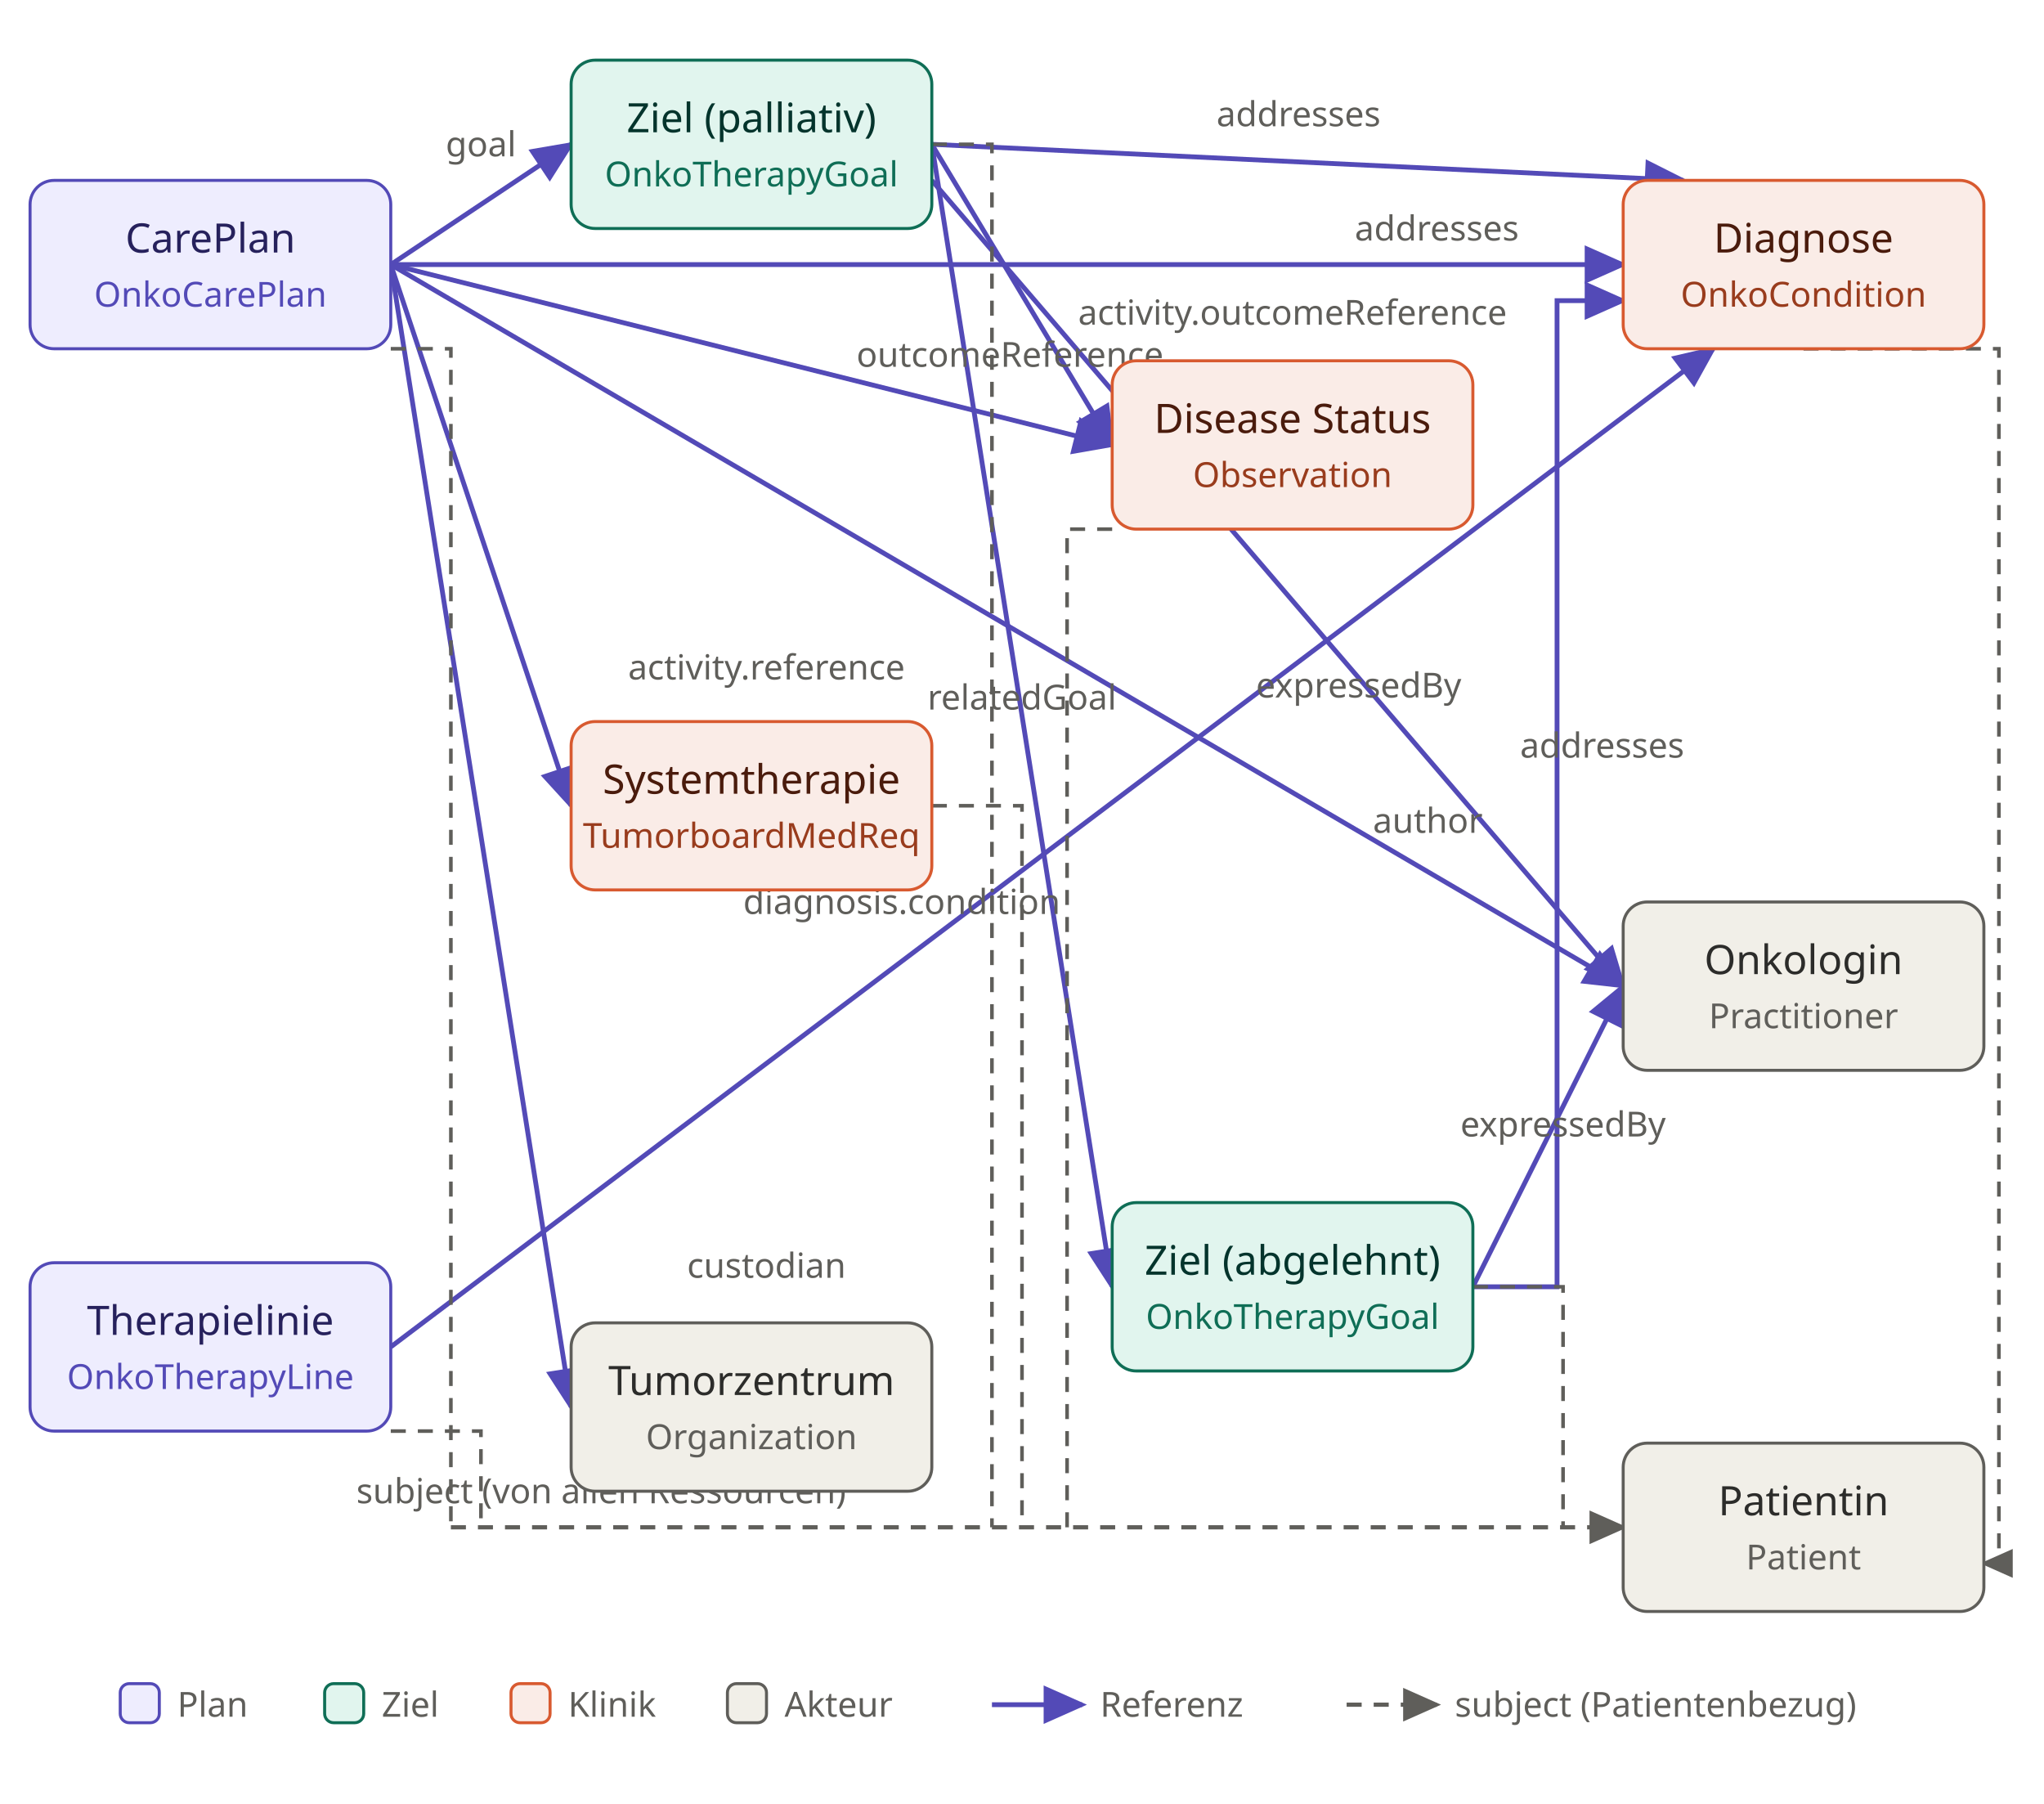
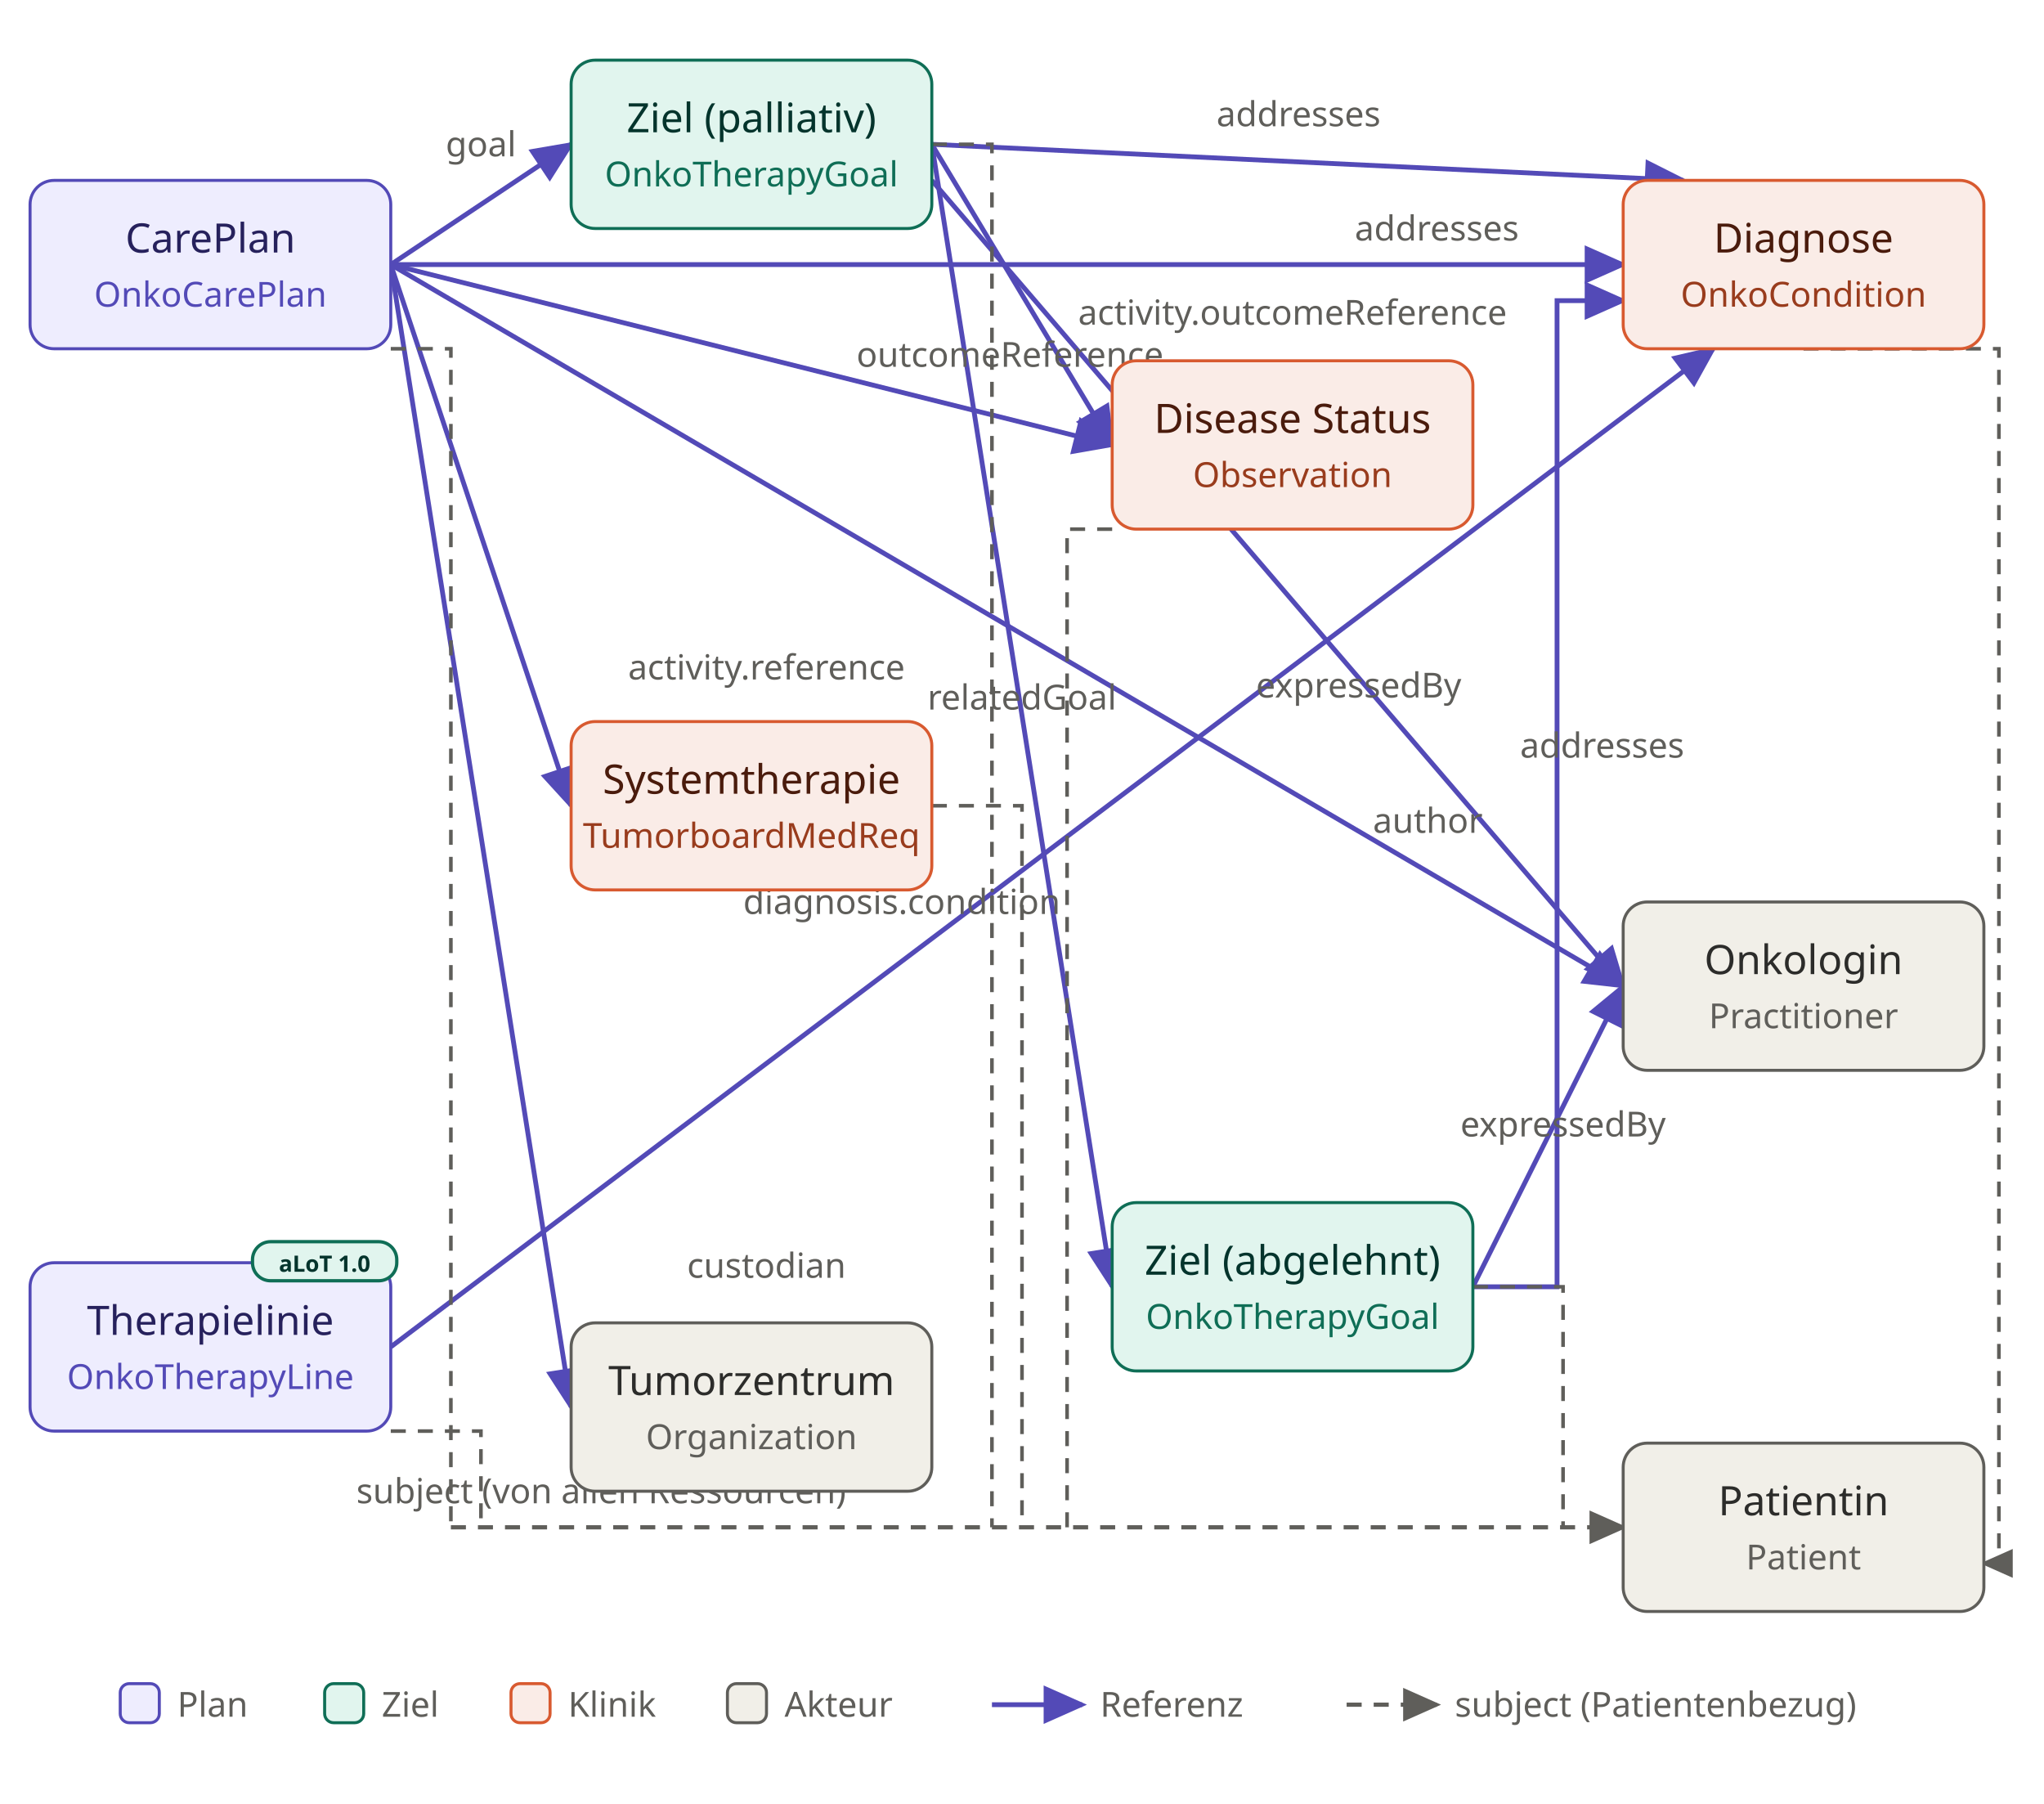
<svg xmlns="http://www.w3.org/2000/svg" width="100%" viewBox="0 0 680 600" role="img" font-family="'Aptos','Segoe UI',system-ui,sans-serif">
  <defs>
    <marker id="ar" markerWidth="10" markerHeight="10" refX="8" refY="4" orient="auto">
      <path d="M0,0 L9,4 L0,8 z" fill="#534AB7" />
    </marker>
    <marker id="arg" markerWidth="10" markerHeight="10" refX="8" refY="4" orient="auto">
      <path d="M0,0 L9,4 L0,8 z" fill="#5F5E5A" />
    </marker>
  </defs>
  <path d="M130,88 L190,48" fill="none" stroke="#534AB7" stroke-width="1.6" marker-end="url(#ar)" />
  <path d="M130,88 L190,268" fill="none" stroke="#534AB7" stroke-width="1.6" marker-end="url(#ar)" />
  <path d="M130,88 L190,468" fill="none" stroke="#534AB7" stroke-width="1.6" marker-end="url(#ar)" />
  <path d="M130,88 L370,148" fill="none" stroke="#534AB7" stroke-width="1.6" marker-end="url(#ar)" />
  <path d="M130,88 L540,88" fill="none" stroke="#534AB7" stroke-width="1.6" marker-end="url(#ar)" />
  <path d="M130,88 L540,328" fill="none" stroke="#534AB7" stroke-width="1.6" marker-end="url(#ar)" />
  <path d="M310,48 L370,428" fill="none" stroke="#534AB7" stroke-width="1.6" marker-end="url(#ar)" />
  <path d="M310,48 L370,148" fill="none" stroke="#534AB7" stroke-width="1.6" marker-end="url(#ar)" />
  <path d="M310,48 L560,60" fill="none" stroke="#534AB7" stroke-width="1.6" marker-end="url(#ar)" />
  <path d="M310,60 L540,328" fill="none" stroke="#534AB7" stroke-width="1.6" marker-end="url(#ar)" />
  <path d="M130,448 L570,116" fill="none" stroke="#534AB7" stroke-width="1.6" marker-end="url(#ar)" />
  <path d="M490,428 L540,328" fill="none" stroke="#534AB7" stroke-width="1.6" marker-end="url(#ar)" />
  <path d="M490,428 L518,428 L518,100 L540,100" fill="none" stroke="#534AB7" stroke-width="1.6" marker-end="url(#ar)" />
  <path d="M150,508 L540,508" fill="none" stroke="#5F5E5A" stroke-width="1.4" stroke-dasharray="5,4" marker-end="url(#arg)" />
  <path d="M130,116 L150,116 L150,508" fill="none" stroke="#5F5E5A" stroke-width="1.2" stroke-dasharray="5,4" />
  <path d="M130,476 L160,476 L160,508" fill="none" stroke="#5F5E5A" stroke-width="1.2" stroke-dasharray="5,4" />
  <path d="M310,48 L330,48 L330,508" fill="none" stroke="#5F5E5A" stroke-width="1.2" stroke-dasharray="5,4" />
  <path d="M310,268 L340,268 L340,508" fill="none" stroke="#5F5E5A" stroke-width="1.2" stroke-dasharray="5,4" />
  <path d="M370,176 L355,176 L355,508" fill="none" stroke="#5F5E5A" stroke-width="1.2" stroke-dasharray="5,4" />
  <path d="M490,428 L520,428 L520,508" fill="none" stroke="#5F5E5A" stroke-width="1.2" stroke-dasharray="5,4" />
  <path d="M600,116 L665,116 L665,520 L660,520" fill="none" stroke="#5F5E5A" stroke-width="1.2" stroke-dasharray="5,4" marker-end="url(#arg)" />
  <text x="160" y="52" text-anchor="middle" font-size="11.5" fill="#5F5E5A">goal</text>
  <text x="255" y="226" text-anchor="middle" font-size="11.5" fill="#5F5E5A">activity.reference</text>
  <text x="255" y="425" text-anchor="middle" font-size="11.5" fill="#5F5E5A">custodian</text>
  <text x="430" y="108" text-anchor="middle" font-size="11.5" fill="#5F5E5A">activity.outcomeReference</text>
  <text x="478" y="80" text-anchor="middle" font-size="11.5" fill="#5F5E5A">addresses</text>
  <text x="475" y="277" text-anchor="middle" font-size="11.5" fill="#5F5E5A">author</text>
  <text x="340" y="236" text-anchor="middle" font-size="11.5" fill="#5F5E5A">relatedGoal</text>
  <text x="336" y="122" text-anchor="middle" font-size="11.5" fill="#5F5E5A">outcomeReference</text>
  <text x="300" y="304" text-anchor="middle" font-size="11.5" fill="#5F5E5A">diagnosis.condition</text>
  <text x="432" y="42" text-anchor="middle" font-size="11.5" fill="#5F5E5A">addresses</text>
  <text x="452" y="232" text-anchor="middle" font-size="11.5" fill="#5F5E5A">expressedBy</text>
  <text x="520" y="378" text-anchor="middle" font-size="11.5" fill="#5F5E5A">expressedBy</text>
  <text x="533" y="252" text-anchor="middle" font-size="11.5" fill="#5F5E5A">addresses</text>
  <text x="200" y="500" text-anchor="middle" font-size="11.5" fill="#5F5E5A">subject (von allen Ressourcen)</text>
  <g>
    <rect x="10" y="60" width="120" height="56" rx="8" fill="#EEEDFE" stroke="#534AB7" />
    <text x="70" y="84" text-anchor="middle" font-size="13.5" font-weight="500" fill="#26215C">CarePlan</text>
    <text x="70" y="102" text-anchor="middle" font-size="11.5" fill="#534AB7">OnkoCarePlan</text>
  </g>
  <g>
    <rect x="10" y="420" width="120" height="56" rx="8" fill="#EEEDFE" stroke="#534AB7" />
    <text x="70" y="444" text-anchor="middle" font-size="13.5" font-weight="500" fill="#26215C">Therapielinie</text>
    <text x="70" y="462" text-anchor="middle" font-size="11.5" fill="#534AB7">OnkoTherapyLine</text>
+     <rect x="84" y="413" width="48" height="13" rx="6" fill="#E1F5EE" stroke="#0F6E56" stroke-width="1.1" />
+     <text x="108" y="423" text-anchor="middle" font-size="7.5" font-weight="600" fill="#04342C">aLoT 1.0</text>
  </g>
  <g>
    <rect x="190" y="20" width="120" height="56" rx="8" fill="#E1F5EE" stroke="#0F6E56" />
    <text x="250" y="44" text-anchor="middle" font-size="13.5" font-weight="500" fill="#04342C">Ziel (palliativ)</text>
    <text x="250" y="62" text-anchor="middle" font-size="11.5" fill="#0F6E56">OnkoTherapyGoal</text>
  </g>
  <g>
    <rect x="190" y="240" width="120" height="56" rx="8" fill="#FAECE7" stroke="#D85A30" />
    <text x="250" y="264" text-anchor="middle" font-size="13.5" font-weight="500" fill="#4A1B0C">Systemtherapie</text>
    <text x="250" y="282" text-anchor="middle" font-size="11.5" fill="#993C1D">TumorboardMedReq</text>
  </g>
  <g>
    <rect x="190" y="440" width="120" height="56" rx="8" fill="#F1EFE8" stroke="#5F5E5A" />
    <text x="250" y="464" text-anchor="middle" font-size="13.5" font-weight="500" fill="#2C2C2A">Tumorzentrum</text>
    <text x="250" y="482" text-anchor="middle" font-size="11.5" fill="#5F5E5A">Organization</text>
  </g>
  <g>
    <rect x="370" y="120" width="120" height="56" rx="8" fill="#FAECE7" stroke="#D85A30" />
    <text x="430" y="144" text-anchor="middle" font-size="13.5" font-weight="500" fill="#4A1B0C">Disease Status</text>
    <text x="430" y="162" text-anchor="middle" font-size="11.5" fill="#993C1D">Observation</text>
  </g>
  <g>
    <rect x="370" y="400" width="120" height="56" rx="8" fill="#E1F5EE" stroke="#0F6E56" />
    <text x="430" y="424" text-anchor="middle" font-size="13.5" font-weight="500" fill="#04342C">Ziel (abgelehnt)</text>
    <text x="430" y="442" text-anchor="middle" font-size="11.5" fill="#0F6E56">OnkoTherapyGoal</text>
  </g>
  <g>
    <rect x="540" y="60" width="120" height="56" rx="8" fill="#FAECE7" stroke="#D85A30" />
    <text x="600" y="84" text-anchor="middle" font-size="13.5" font-weight="500" fill="#4A1B0C">Diagnose</text>
    <text x="600" y="102" text-anchor="middle" font-size="11.5" fill="#993C1D">OnkoCondition</text>
  </g>
  <g>
    <rect x="540" y="300" width="120" height="56" rx="8" fill="#F1EFE8" stroke="#5F5E5A" />
    <text x="600" y="324" text-anchor="middle" font-size="13.5" font-weight="500" fill="#2C2C2A">Onkologin</text>
    <text x="600" y="342" text-anchor="middle" font-size="11.5" fill="#5F5E5A">Practitioner</text>
  </g>
  <g>
    <rect x="540" y="480" width="120" height="56" rx="8" fill="#F1EFE8" stroke="#5F5E5A" />
    <text x="600" y="504" text-anchor="middle" font-size="13.5" font-weight="500" fill="#2C2C2A">Patientin</text>
    <text x="600" y="522" text-anchor="middle" font-size="11.5" fill="#5F5E5A">Patient</text>
  </g>
  <rect x="40" y="560" width="13" height="13" rx="3" fill="#EEEDFE" stroke="#534AB7" />
  <text x="59" y="571" font-size="11.5" fill="#5F5E5A">Plan</text>
  <rect x="108" y="560" width="13" height="13" rx="3" fill="#E1F5EE" stroke="#0F6E56" />
  <text x="127" y="571" font-size="11.5" fill="#5F5E5A">Ziel</text>
  <rect x="170" y="560" width="13" height="13" rx="3" fill="#FAECE7" stroke="#D85A30" />
  <text x="189" y="571" font-size="11.5" fill="#5F5E5A">Klinik</text>
  <rect x="242" y="560" width="13" height="13" rx="3" fill="#F1EFE8" stroke="#5F5E5A" />
  <text x="261" y="571" font-size="11.5" fill="#5F5E5A">Akteur</text>
  <line x1="330" y1="567" x2="360" y2="567" stroke="#534AB7" stroke-width="1.6" marker-end="url(#ar)" />
  <text x="366" y="571" font-size="11.5" fill="#5F5E5A">Referenz</text>
  <line x1="448" y1="567" x2="478" y2="567" stroke="#5F5E5A" stroke-width="1.4" stroke-dasharray="5,4" marker-end="url(#arg)" />
  <text x="484" y="571" font-size="11.5" fill="#5F5E5A">subject (Patientenbezug)</text>
</svg>
